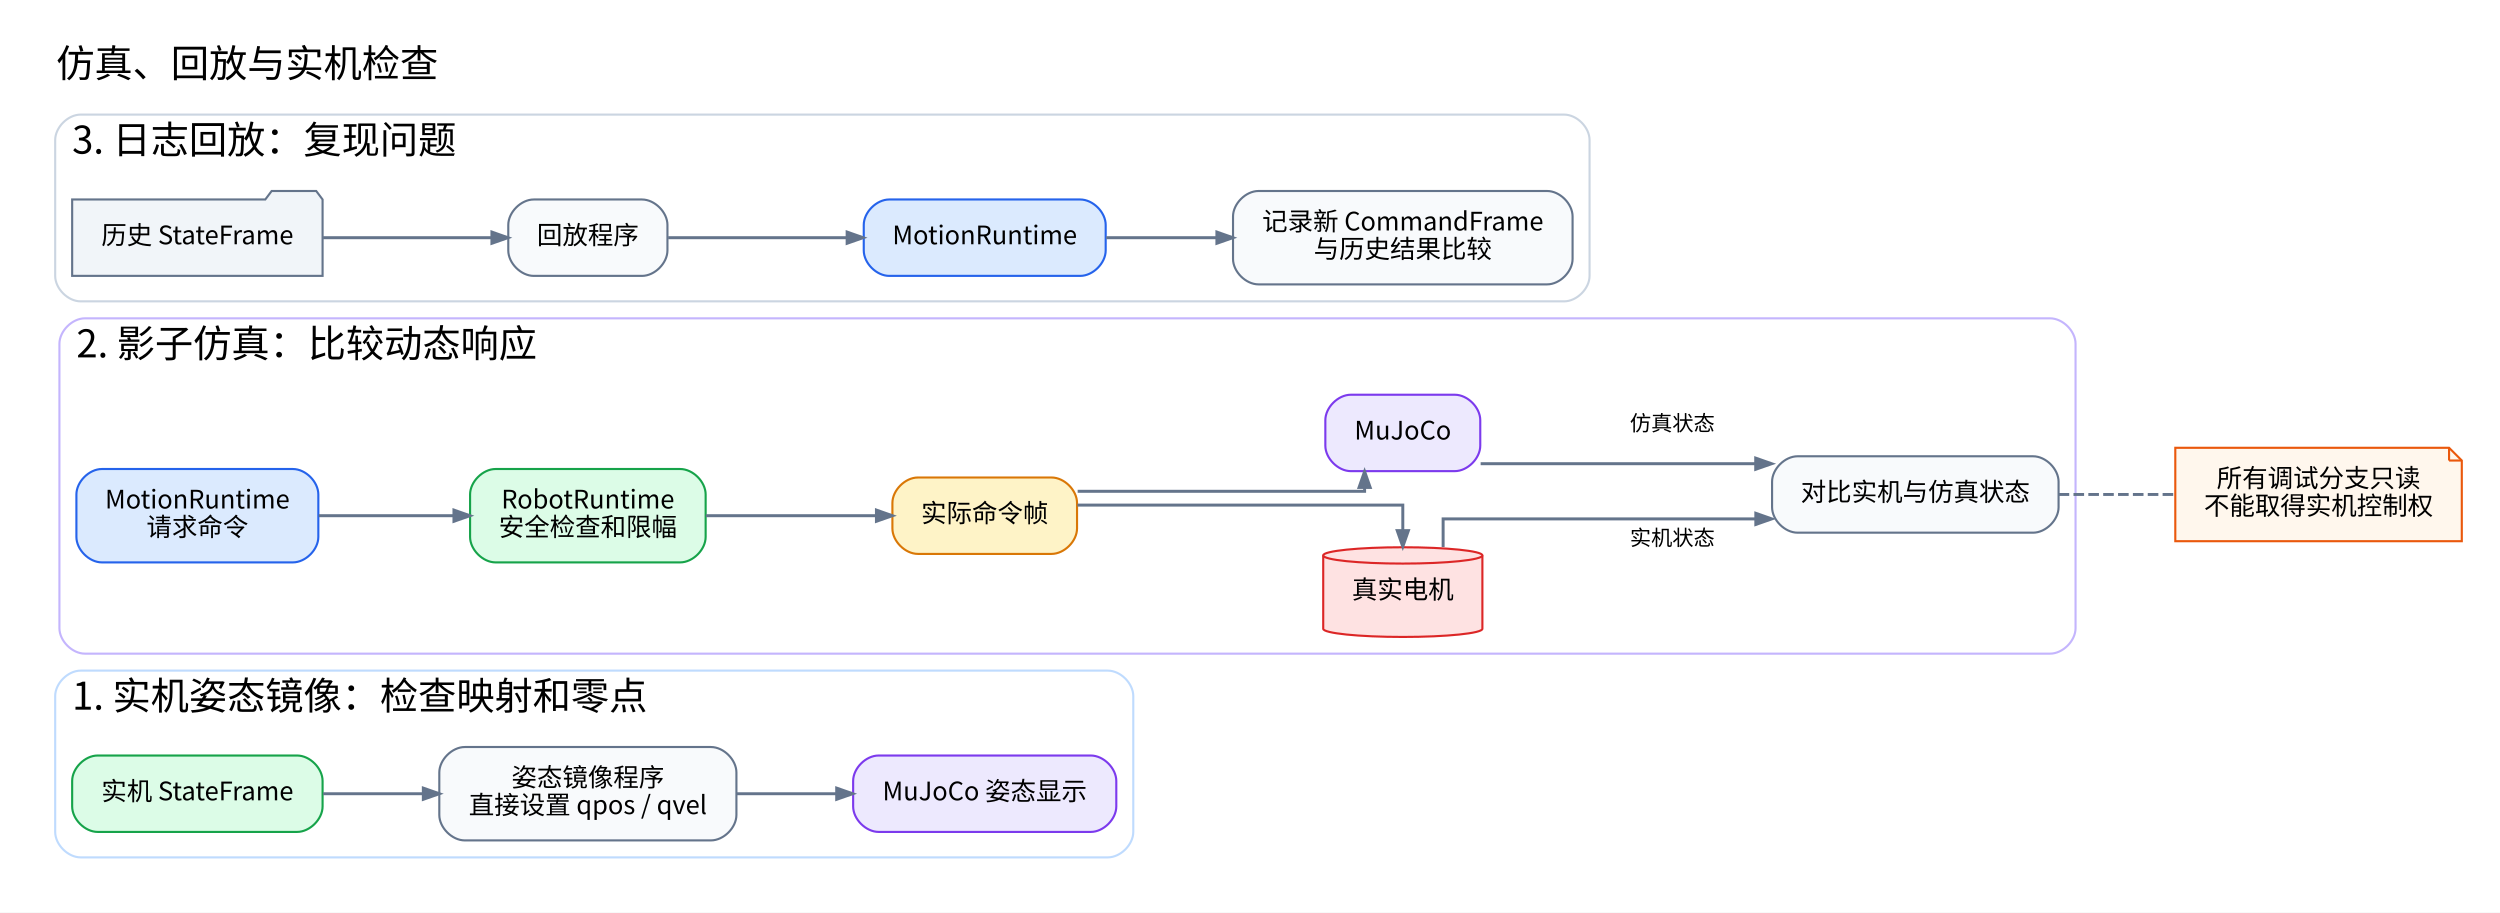
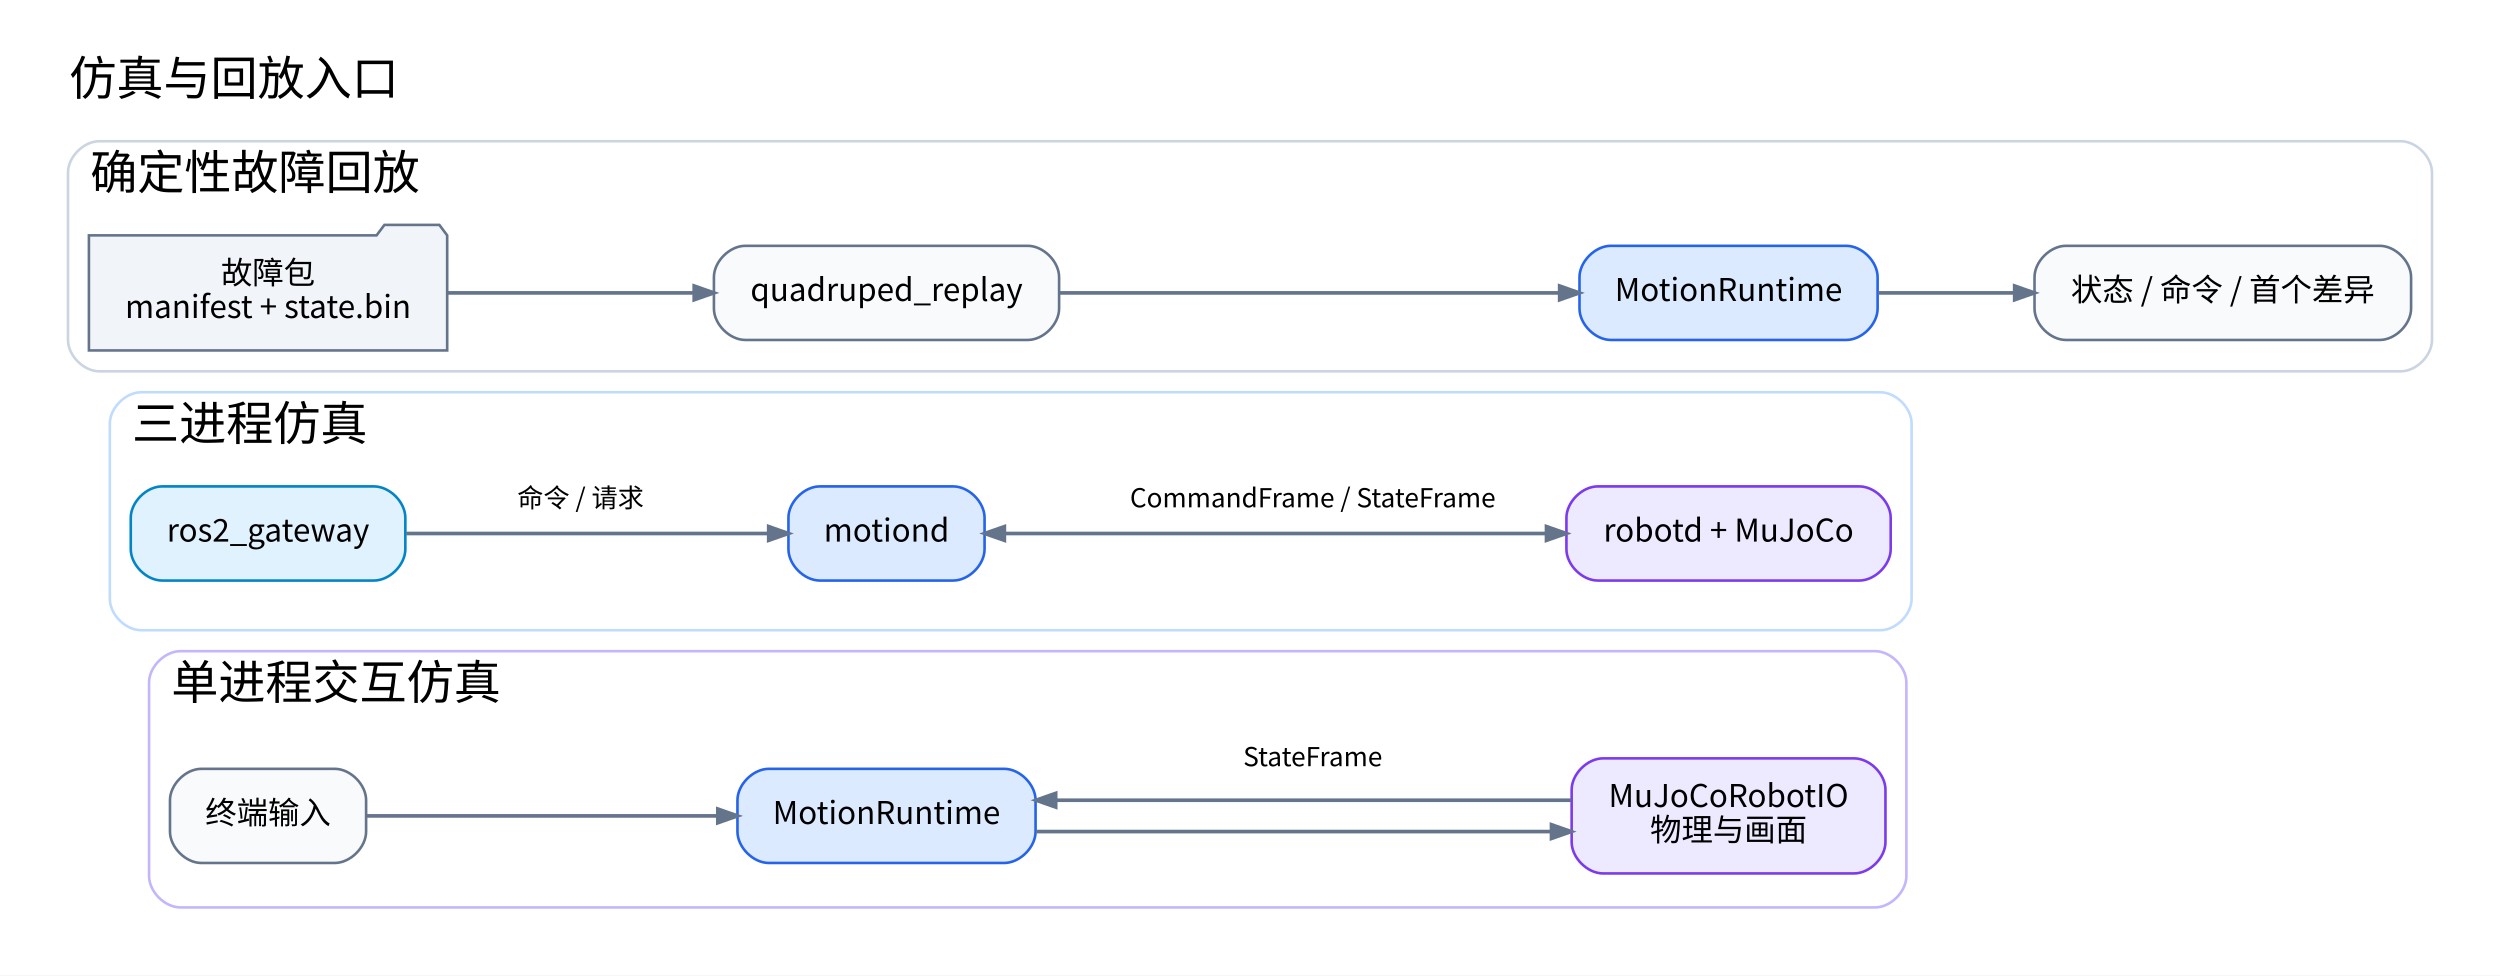
- <svg xmlns="http://www.w3.org/2000/svg" width="1178pt" height="430pt" viewBox="0.00 0.00 1178.00 430.00">
-   <g id="graph0" class="graph" transform="scale(1 1) rotate(0) translate(18 412)">
-     <polygon fill="white" stroke="transparent" points="-18,18 -18,-412 1160,-412 1160,18 -18,18" />
-     <text text-anchor="middle" x="98.5" y="-375.6" font-family="Noto Sans CJK SC" font-size="18.00">仿真、回放与实机检查</text>
+ <svg xmlns="http://www.w3.org/2000/svg" width="956pt" height="373pt" viewBox="0.00 0.00 956.00 373.00">
+   <g id="graph0" class="graph" transform="scale(1 1) rotate(0) translate(18 355)">
+     <polygon fill="white" stroke="transparent" points="-18,18 -18,-355 938,-355 938,18 -18,18" />
+     <text text-anchor="middle" x="71.5" y="-318.6" font-family="Noto Sans CJK SC" font-size="18.00">仿真与回放入口</text>
    <g id="clust1" class="cluster">
-       <path fill="white" stroke="#bfdbfe" d="M20,-8C20,-8 504,-8 504,-8 510,-8 516,-14 516,-20 516,-20 516,-84 516,-84 516,-90 510,-96 504,-96 504,-96 20,-96 20,-96 14,-96 8,-90 8,-84 8,-84 8,-20 8,-20 8,-14 14,-8 20,-8" />
-       <text text-anchor="middle" x="151.5" y="-77.6" font-family="Noto Sans CJK SC" font-size="18.00">1. 实机姿态镜像：检查映射和零点</text>
+       <path fill="white" stroke="#c4b5fd" d="M51,-8C51,-8 699,-8 699,-8 705,-8 711,-14 711,-20 711,-20 711,-94 711,-94 711,-100 705,-106 699,-106 699,-106 51,-106 51,-106 45,-106 39,-100 39,-94 39,-94 39,-20 39,-20 39,-14 45,-8 51,-8" />
+       <text text-anchor="middle" x="110.5" y="-87.6" font-family="Noto Sans CJK SC" font-size="18.00">单进程交互仿真</text>
    </g>
    <g id="clust2" class="cluster">
-       <path fill="white" stroke="#c4b5fd" d="M22,-104C22,-104 948,-104 948,-104 954,-104 960,-110 960,-116 960,-116 960,-250 960,-250 960,-256 954,-262 948,-262 948,-262 22,-262 22,-262 16,-262 10,-256 10,-250 10,-250 10,-116 10,-116 10,-110 16,-104 22,-104" />
-       <text text-anchor="middle" x="126.5" y="-243.6" font-family="Noto Sans CJK SC" font-size="18.00">2. 影子仿真：比较动态响应</text>
+       <path fill="white" stroke="#bfdbfe" d="M36,-114C36,-114 701,-114 701,-114 707,-114 713,-120 713,-126 713,-126 713,-193 713,-193 713,-199 707,-205 701,-205 701,-205 36,-205 36,-205 30,-205 24,-199 24,-193 24,-193 24,-126 24,-126 24,-120 30,-114 36,-114" />
+       <text text-anchor="middle" x="77.5" y="-186.6" font-family="Noto Sans CJK SC" font-size="18.00">三进程仿真</text>
    </g>
    <g id="clust3" class="cluster">
-       <path fill="white" stroke="#cbd5e1" d="M20,-270C20,-270 719,-270 719,-270 725,-270 731,-276 731,-282 731,-282 731,-346 731,-346 731,-352 725,-358 719,-358 719,-358 20,-358 20,-358 14,-358 8,-352 8,-346 8,-346 8,-282 8,-282 8,-276 14,-270 20,-270" />
-       <text text-anchor="middle" x="106.5" y="-339.6" font-family="Noto Sans CJK SC" font-size="18.00">3. 日志回放：复现问题</text>
+       <path fill="white" stroke="#cbd5e1" d="M20,-213C20,-213 900,-213 900,-213 906,-213 912,-219 912,-225 912,-225 912,-289 912,-289 912,-295 906,-301 900,-301 900,-301 20,-301 20,-301 14,-301 8,-295 8,-289 8,-289 8,-225 8,-225 8,-219 14,-213 20,-213" />
+       <text text-anchor="middle" x="79.5" y="-282.6" font-family="Noto Sans CJK SC" font-size="18.00">确定性故障回放</text>
    </g>
    <g id="node1" class="node">
-       <path fill="#dcfce7" stroke="#16a34a" d="M122,-56C122,-56 28,-56 28,-56 22,-56 16,-50 16,-44 16,-44 16,-32 16,-32 16,-26 22,-20 28,-20 28,-20 122,-20 122,-20 128,-20 134,-26 134,-32 134,-32 134,-44 134,-44 134,-50 128,-56 122,-56" />
-       <text text-anchor="middle" x="75" y="-34.9" font-family="Noto Sans CJK SC" font-size="12.00">实机 StateFrame</text>
+       <path fill="#f8fafc" stroke="#64748b" d="M110,-61C110,-61 59,-61 59,-61 53,-61 47,-55 47,-49 47,-49 47,-37 47,-37 47,-31 53,-25 59,-25 59,-25 110,-25 110,-25 116,-25 122,-31 122,-37 122,-37 122,-49 122,-49 122,-55 116,-61 110,-61" />
+       <text text-anchor="middle" x="84.5" y="-39.9" font-family="Noto Sans CJK SC" font-size="12.00">终端输入</text>
    </g>
    <g id="node2" class="node">
-       <path fill="#f8fafc" stroke="#64748b" d="M317,-60C317,-60 201,-60 201,-60 195,-60 189,-54 189,-48 189,-48 189,-28 189,-28 189,-22 195,-16 201,-16 201,-16 317,-16 317,-16 323,-16 329,-22 329,-28 329,-28 329,-48 329,-48 329,-54 323,-60 317,-60" />
-       <text text-anchor="middle" x="259" y="-41.4" font-family="Noto Sans CJK SC" font-size="12.00">姿态镜像程序</text>
-       <text text-anchor="middle" x="259" y="-28.4" font-family="Noto Sans CJK SC" font-size="12.00">直接设置 qpos / qvel</text>
+       <path fill="#dbeafe" stroke="#2563eb" d="M366,-61C366,-61 276,-61 276,-61 270,-61 264,-55 264,-49 264,-49 264,-37 264,-37 264,-31 270,-25 276,-25 276,-25 366,-25 366,-25 372,-25 378,-31 378,-37 378,-37 378,-49 378,-49 378,-55 372,-61 366,-61" />
+       <text text-anchor="middle" x="321" y="-39.9" font-family="Noto Sans CJK SC" font-size="12.00">MotionRuntime</text>
    </g>
    <g id="edge1" class="edge">
-       <path fill="none" stroke="#64748b" stroke-width="1.4" d="M134.23,-38C134.23,-38 181.47,-38 181.47,-38" />
-       <polygon fill="#64748b" stroke="#64748b" stroke-width="1.4" points="181.47,-40.63 188.97,-38 181.47,-35.38 181.47,-40.63" />
+       <path fill="none" stroke="#64748b" stroke-width="1.4" d="M122.24,-43C122.24,-43 256.49,-43 256.49,-43" />
+       <polygon fill="#64748b" stroke="#64748b" stroke-width="1.4" points="256.49,-45.63 263.99,-43 256.49,-40.38 256.49,-45.63" />
    </g>
    <g id="node3" class="node">
-       <path fill="#ede9fe" stroke="#7c3aed" d="M496,-56C496,-56 396,-56 396,-56 390,-56 384,-50 384,-44 384,-44 384,-32 384,-32 384,-26 390,-20 396,-20 396,-20 496,-20 496,-20 502,-20 508,-26 508,-32 508,-32 508,-44 508,-44 508,-50 502,-56 496,-56" />
-       <text text-anchor="middle" x="446" y="-34.9" font-family="Noto Sans CJK SC" font-size="12.00">MuJoCo 姿态显示</text>
+       <path fill="#ede9fe" stroke="#7c3aed" d="M691,-65C691,-65 595,-65 595,-65 589,-65 583,-59 583,-53 583,-53 583,-33 583,-33 583,-27 589,-21 595,-21 595,-21 691,-21 691,-21 697,-21 703,-27 703,-33 703,-33 703,-53 703,-53 703,-59 697,-65 691,-65" />
+       <text text-anchor="middle" x="643" y="-46.4" font-family="Noto Sans CJK SC" font-size="12.00">MuJoCoRobotIO</text>
+       <text text-anchor="middle" x="643" y="-33.4" font-family="Noto Sans CJK SC" font-size="12.00">物理与画面</text>
    </g>
    <g id="edge2" class="edge">
-       <path fill="none" stroke="#64748b" stroke-width="1.4" d="M329.16,-38C329.16,-38 376.25,-38 376.25,-38" />
-       <polygon fill="#64748b" stroke="#64748b" stroke-width="1.4" points="376.25,-40.63 383.75,-38 376.25,-35.38 376.25,-40.63" />
+       <path fill="none" stroke="#64748b" stroke-width="1.4" d="M378.2,-37C378.2,-37 575.29,-37 575.29,-37" />
+       <polygon fill="#64748b" stroke="#64748b" stroke-width="1.4" points="575.29,-39.63 582.79,-37 575.29,-34.38 575.29,-39.63" />
+     </g>
+     <g id="edge3" class="edge">
+       <path fill="none" stroke="#64748b" stroke-width="1.4" d="M582.81,-49C582.81,-49 385.69,-49 385.69,-49" />
+       <polygon fill="#64748b" stroke="#64748b" stroke-width="1.4" points="385.69,-46.38 378.19,-49 385.69,-51.63 385.69,-46.38" />
+       <text text-anchor="middle" x="484" y="-62" font-family="Noto Sans CJK SC" font-size="10.00">StateFrame</text>
    </g>
    <g id="node4" class="node">
-       <path fill="#dbeafe" stroke="#2563eb" d="M120,-191C120,-191 30,-191 30,-191 24,-191 18,-185 18,-179 18,-179 18,-159 18,-159 18,-153 24,-147 30,-147 30,-147 120,-147 120,-147 126,-147 132,-153 132,-159 132,-159 132,-179 132,-179 132,-185 126,-191 120,-191" />
-       <text text-anchor="middle" x="75" y="-172.4" font-family="Noto Sans CJK SC" font-size="12.00">MotionRuntime</text>
-       <text text-anchor="middle" x="75" y="-159.4" font-family="Noto Sans CJK SC" font-size="12.00">请求命令</text>
+       <path fill="#e0f2fe" stroke="#0284c7" d="M125,-169C125,-169 44,-169 44,-169 38,-169 32,-163 32,-157 32,-157 32,-145 32,-145 32,-139 38,-133 44,-133 44,-133 125,-133 125,-133 131,-133 137,-139 137,-145 137,-145 137,-157 137,-157 137,-163 131,-169 125,-169" />
+       <text text-anchor="middle" x="84.5" y="-147.9" font-family="Noto Sans CJK SC" font-size="12.00">ros2_gateway</text>
    </g>
    <g id="node5" class="node">
-       <path fill="#dcfce7" stroke="#16a34a" d="M302.5,-191C302.5,-191 215.5,-191 215.5,-191 209.5,-191 203.5,-185 203.5,-179 203.5,-179 203.5,-159 203.5,-159 203.5,-153 209.5,-147 215.5,-147 215.5,-147 302.5,-147 302.5,-147 308.5,-147 314.5,-153 314.5,-159 314.5,-159 314.5,-179 314.5,-179 314.5,-185 308.5,-191 302.5,-191" />
-       <text text-anchor="middle" x="259" y="-172.4" font-family="Noto Sans CJK SC" font-size="12.00">RobotRuntime</text>
-       <text text-anchor="middle" x="259" y="-159.4" font-family="Noto Sans CJK SC" font-size="12.00">安全检查和限幅</text>
+       <path fill="#dbeafe" stroke="#2563eb" d="M346.5,-169C346.5,-169 295.5,-169 295.5,-169 289.5,-169 283.5,-163 283.5,-157 283.5,-157 283.5,-145 283.5,-145 283.5,-139 289.5,-133 295.5,-133 295.5,-133 346.5,-133 346.5,-133 352.5,-133 358.5,-139 358.5,-145 358.5,-145 358.5,-157 358.5,-157 358.5,-163 352.5,-169 346.5,-169" />
+       <text text-anchor="middle" x="321" y="-147.9" font-family="Noto Sans CJK SC" font-size="12.00">motiond</text>
    </g>
-     <g id="edge3" class="edge">
-       <path fill="none" stroke="#64748b" stroke-width="1.4" d="M132.21,-169C132.21,-169 195.9,-169 195.9,-169" />
-       <polygon fill="#64748b" stroke="#64748b" stroke-width="1.4" points="195.9,-171.63 203.4,-169 195.9,-166.38 195.9,-171.63" />
+     <g id="edge4" class="edge">
+       <path fill="none" stroke="#64748b" stroke-width="1.4" d="M137.28,-151C137.28,-151 275.95,-151 275.95,-151" />
+       <polygon fill="#64748b" stroke="#64748b" stroke-width="1.4" points="275.95,-153.63 283.45,-151 275.95,-148.38 275.95,-153.63" />
+       <text text-anchor="middle" x="204" y="-161" font-family="Noto Sans CJK SC" font-size="10.00">命令 / 请求</text>
    </g>
    <g id="node6" class="node">
-       <path fill="#fef3c7" stroke="#d97706" d="M477.5,-187C477.5,-187 414.5,-187 414.5,-187 408.5,-187 402.5,-181 402.5,-175 402.5,-175 402.5,-163 402.5,-163 402.5,-157 408.5,-151 414.5,-151 414.5,-151 477.5,-151 477.5,-151 483.5,-151 489.5,-157 489.5,-163 489.5,-163 489.5,-175 489.5,-175 489.5,-181 483.5,-187 477.5,-187" />
-       <text text-anchor="middle" x="446" y="-165.9" font-family="Noto Sans CJK SC" font-size="12.00">实际命令帧</text>
+       <path fill="#ede9fe" stroke="#7c3aed" d="M693,-169C693,-169 593,-169 593,-169 587,-169 581,-163 581,-157 581,-157 581,-145 581,-145 581,-139 587,-133 593,-133 593,-133 693,-133 693,-133 699,-133 705,-139 705,-145 705,-145 705,-157 705,-157 705,-163 699,-169 693,-169" />
+       <text text-anchor="middle" x="643" y="-147.9" font-family="Noto Sans CJK SC" font-size="12.00">robotd + MuJoCo</text>
    </g>
-     <g id="edge4" class="edge">
-       <path fill="none" stroke="#64748b" stroke-width="1.4" d="M314.6,-169C314.6,-169 394.98,-169 394.98,-169" />
-       <polygon fill="#64748b" stroke="#64748b" stroke-width="1.4" points="394.98,-171.63 402.48,-169 394.98,-166.38 394.98,-171.63" />
+     <g id="edge5" class="edge">
+       <path fill="none" stroke="#64748b" stroke-width="1.4" d="M366.07,-151C366.07,-151 573.38,-151 573.38,-151" />
+       <polygon fill="#64748b" stroke="#64748b" stroke-width="1.4" points="573.38,-153.63 580.88,-151 573.38,-148.38 573.38,-153.63" />
+       <polygon fill="#64748b" stroke="#64748b" stroke-width="1.4" points="366.07,-148.38 358.57,-151 366.07,-153.63 366.07,-148.38" />
+       <text text-anchor="middle" x="484" y="-161" font-family="Noto Sans CJK SC" font-size="10.00">CommandFrame / StateFrame</text>
    </g>
    <g id="node7" class="node">
-       <path fill="#fee2e2" stroke="#dc2626" d="M680.5,-150.29C680.5,-152.4 663.69,-154.13 643,-154.13 622.31,-154.13 605.5,-152.4 605.5,-150.29 605.5,-150.29 605.5,-115.71 605.5,-115.71 605.5,-113.6 622.31,-111.87 643,-111.87 663.69,-111.87 680.5,-113.6 680.5,-115.71 680.5,-115.71 680.5,-150.29 680.5,-150.29" />
-       <path fill="none" stroke="#dc2626" d="M680.5,-150.29C680.5,-148.17 663.69,-146.44 643,-146.44 622.31,-146.44 605.5,-148.17 605.5,-150.29" />
-       <text text-anchor="middle" x="643" y="-129.9" font-family="Noto Sans CJK SC" font-size="12.00">真实电机</text>
-     </g>
-     <g id="edge5" class="edge">
-       <path fill="none" stroke="#64748b" stroke-width="1.4" d="M489.72,-174C547.76,-174 643,-174 643,-174 643,-174 643,-161.96 643,-161.96" />
-       <polygon fill="#64748b" stroke="#64748b" stroke-width="1.4" points="645.63,-161.96 643,-154.46 640.38,-161.96 645.63,-161.96" />
+       <polygon fill="#f1f5f9" stroke="#64748b" points="153,-265 150,-269 129,-269 126,-265 16,-265 16,-221 153,-221 153,-265" />
+       <text text-anchor="middle" x="84.5" y="-246.4" font-family="Noto Sans CJK SC" font-size="12.00">故障包</text>
+       <text text-anchor="middle" x="84.5" y="-233.4" font-family="Noto Sans CJK SC" font-size="12.00">manifest + state.bin</text>
    </g>
    <g id="node8" class="node">
-       <path fill="#ede9fe" stroke="#7c3aed" d="M667.5,-226C667.5,-226 618.5,-226 618.5,-226 612.5,-226 606.5,-220 606.5,-214 606.5,-214 606.5,-202 606.5,-202 606.5,-196 612.5,-190 618.5,-190 618.5,-190 667.5,-190 667.5,-190 673.5,-190 679.5,-196 679.5,-202 679.5,-202 679.5,-214 679.5,-214 679.5,-220 673.5,-226 667.5,-226" />
-       <text text-anchor="middle" x="643" y="-204.9" font-family="Noto Sans CJK SC" font-size="12.00">MuJoCo</text>
+       <path fill="#f8fafc" stroke="#64748b" d="M375,-261C375,-261 267,-261 267,-261 261,-261 255,-255 255,-249 255,-249 255,-237 255,-237 255,-231 261,-225 267,-225 267,-225 375,-225 375,-225 381,-225 387,-231 387,-237 387,-237 387,-249 387,-249 387,-255 381,-261 375,-261" />
+       <text text-anchor="middle" x="321" y="-239.9" font-family="Noto Sans CJK SC" font-size="12.00">quadruped_replay</text>
    </g>
    <g id="edge6" class="edge">
-       <path fill="none" stroke="#64748b" stroke-width="1.4" d="M489.79,-180.5C542.78,-180.5 625,-180.5 625,-180.5 625,-180.5 625,-182.31 625,-182.31" />
-       <polygon fill="#64748b" stroke="#64748b" stroke-width="1.4" points="622.38,-182.31 625,-189.81 627.63,-182.31 622.38,-182.31" />
+       <path fill="none" stroke="#64748b" stroke-width="1.4" d="M153.22,-243C153.22,-243 247.46,-243 247.46,-243" />
+       <polygon fill="#64748b" stroke="#64748b" stroke-width="1.4" points="247.46,-245.63 254.96,-243 247.46,-240.38 247.46,-245.63" />
    </g>
    <g id="node9" class="node">
-       <path fill="#f8fafc" stroke="#64748b" d="M940,-197C940,-197 829,-197 829,-197 823,-197 817,-191 817,-185 817,-185 817,-173 817,-173 817,-167 823,-161 829,-161 829,-161 940,-161 940,-161 946,-161 952,-167 952,-173 952,-173 952,-185 952,-185 952,-191 946,-197 940,-197" />
-       <text text-anchor="middle" x="884.5" y="-175.9" font-family="Noto Sans CJK SC" font-size="12.00">对比实机与仿真状态</text>
+       <path fill="#dbeafe" stroke="#2563eb" d="M688,-261C688,-261 598,-261 598,-261 592,-261 586,-255 586,-249 586,-249 586,-237 586,-237 586,-231 592,-225 598,-225 598,-225 688,-225 688,-225 694,-225 700,-231 700,-237 700,-237 700,-249 700,-249 700,-255 694,-261 688,-261" />
+       <text text-anchor="middle" x="643" y="-239.9" font-family="Noto Sans CJK SC" font-size="12.00">MotionRuntime</text>
    </g>
    <g id="edge7" class="edge">
-       <path fill="none" stroke="#64748b" stroke-width="1.4" d="M662,-154.26C662,-161.36 662,-167.5 662,-167.5 662,-167.5 809.34,-167.5 809.34,-167.5" />
-       <polygon fill="#64748b" stroke="#64748b" stroke-width="1.4" points="809.34,-170.13 816.84,-167.5 809.34,-164.88 809.34,-170.13" />
-       <text text-anchor="middle" x="770" y="-155" font-family="Noto Sans CJK SC" font-size="10.00">实机状态</text>
+       <path fill="none" stroke="#64748b" stroke-width="1.4" d="M387.33,-243C387.33,-243 578.41,-243 578.41,-243" />
+       <polygon fill="#64748b" stroke="#64748b" stroke-width="1.4" points="578.41,-245.63 585.91,-243 578.41,-240.38 578.41,-245.63" />
+     </g>
+     <g id="node10" class="node">
+       <path fill="#f8fafc" stroke="#64748b" d="M892,-261C892,-261 772,-261 772,-261 766,-261 760,-255 760,-249 760,-249 760,-237 760,-237 760,-231 766,-225 772,-225 772,-225 892,-225 892,-225 898,-225 904,-231 904,-237 904,-237 904,-249 904,-249 904,-255 898,-261 892,-261" />
+       <text text-anchor="middle" x="832" y="-239.9" font-family="Noto Sans CJK SC" font-size="12.00">状态 / 命令 / 首个差异</text>
    </g>
    <g id="edge8" class="edge">
-       <path fill="none" stroke="#64748b" stroke-width="1.4" d="M679.68,-193.5C679.68,-193.5 809.29,-193.5 809.29,-193.5" />
-       <polygon fill="#64748b" stroke="#64748b" stroke-width="1.4" points="809.29,-196.13 816.79,-193.5 809.29,-190.88 809.29,-196.13" />
-       <text text-anchor="middle" x="770" y="-209" font-family="Noto Sans CJK SC" font-size="10.00">仿真状态</text>
-     </g>
-     <g id="node14" class="node">
-       <polygon fill="#fff7ed" stroke="#ea580c" points="1136,-201 1007,-201 1007,-157 1142,-157 1142,-195 1136,-201" />
-       <polyline fill="none" stroke="#ea580c" points="1136,-201 1136,-195 " />
-       <polyline fill="none" stroke="#ea580c" points="1142,-195 1136,-195 " />
-       <text text-anchor="middle" x="1074.5" y="-182.4" font-family="Noto Sans CJK SC" font-size="12.00">所有调试分支只读</text>
-       <text text-anchor="middle" x="1074.5" y="-169.4" font-family="Noto Sans CJK SC" font-size="12.00">不能取得实机控制权</text>
-     </g>
-     <g id="edge12" class="edge">
-       <path fill="none" stroke="#64748b" stroke-width="1.4" stroke-dasharray="5,2" d="M952.02,-179C969.83,-179 989.06,-179 1006.88,-179" />
-     </g>
-     <g id="node10" class="node">
-       <polygon fill="#f1f5f9" stroke="#64748b" points="134,-318 131,-322 110,-322 107,-318 16,-318 16,-282 134,-282 134,-318" />
-       <text text-anchor="middle" x="75" y="-296.9" font-family="Noto Sans CJK SC" font-size="12.00">历史 StateFrame</text>
-     </g>
-     <g id="node11" class="node">
-       <path fill="#f8fafc" stroke="#64748b" d="M284.5,-318C284.5,-318 233.5,-318 233.5,-318 227.5,-318 221.5,-312 221.5,-306 221.5,-306 221.5,-294 221.5,-294 221.5,-288 227.5,-282 233.5,-282 233.5,-282 284.5,-282 284.5,-282 290.5,-282 296.5,-288 296.5,-294 296.5,-294 296.5,-306 296.5,-306 296.5,-312 290.5,-318 284.5,-318" />
-       <text text-anchor="middle" x="259" y="-296.9" font-family="Noto Sans CJK SC" font-size="12.00">回放程序</text>
-     </g>
-     <g id="edge9" class="edge">
-       <path fill="none" stroke="#64748b" stroke-width="1.4" d="M134.23,-300C134.23,-300 213.79,-300 213.79,-300" />
-       <polygon fill="#64748b" stroke="#64748b" stroke-width="1.4" points="213.79,-302.63 221.29,-300 213.79,-297.38 213.79,-302.63" />
-     </g>
-     <g id="node12" class="node">
-       <path fill="#dbeafe" stroke="#2563eb" d="M491,-318C491,-318 401,-318 401,-318 395,-318 389,-312 389,-306 389,-306 389,-294 389,-294 389,-288 395,-282 401,-282 401,-282 491,-282 491,-282 497,-282 503,-288 503,-294 503,-294 503,-306 503,-306 503,-312 497,-318 491,-318" />
-       <text text-anchor="middle" x="446" y="-296.9" font-family="Noto Sans CJK SC" font-size="12.00">MotionRuntime</text>
-     </g>
-     <g id="edge10" class="edge">
-       <path fill="none" stroke="#64748b" stroke-width="1.4" d="M296.84,-300C296.84,-300 381.17,-300 381.17,-300" />
-       <polygon fill="#64748b" stroke="#64748b" stroke-width="1.4" points="381.17,-302.63 388.67,-300 381.17,-297.38 381.17,-302.63" />
-     </g>
-     <g id="node13" class="node">
-       <path fill="#f8fafc" stroke="#64748b" d="M711,-322C711,-322 575,-322 575,-322 569,-322 563,-316 563,-310 563,-310 563,-290 563,-290 563,-284 569,-278 575,-278 575,-278 711,-278 711,-278 717,-278 723,-284 723,-290 723,-290 723,-310 723,-310 723,-316 717,-322 711,-322" />
-       <text text-anchor="middle" x="643" y="-303.4" font-family="Noto Sans CJK SC" font-size="12.00">记录新 CommandFrame</text>
-       <text text-anchor="middle" x="643" y="-290.4" font-family="Noto Sans CJK SC" font-size="12.00">与历史结果比较</text>
-     </g>
-     <g id="edge11" class="edge">
-       <path fill="none" stroke="#64748b" stroke-width="1.4" d="M503.25,-300C503.25,-300 555.4,-300 555.4,-300" />
-       <polygon fill="#64748b" stroke="#64748b" stroke-width="1.4" points="555.4,-302.63 562.9,-300 555.4,-297.38 555.4,-302.63" />
+       <path fill="none" stroke="#64748b" stroke-width="1.4" d="M700.22,-243C700.22,-243 752.41,-243 752.41,-243" />
+       <polygon fill="#64748b" stroke="#64748b" stroke-width="1.4" points="752.41,-245.63 759.91,-243 752.41,-240.38 752.41,-245.63" />
    </g>
  </g>
</svg>
